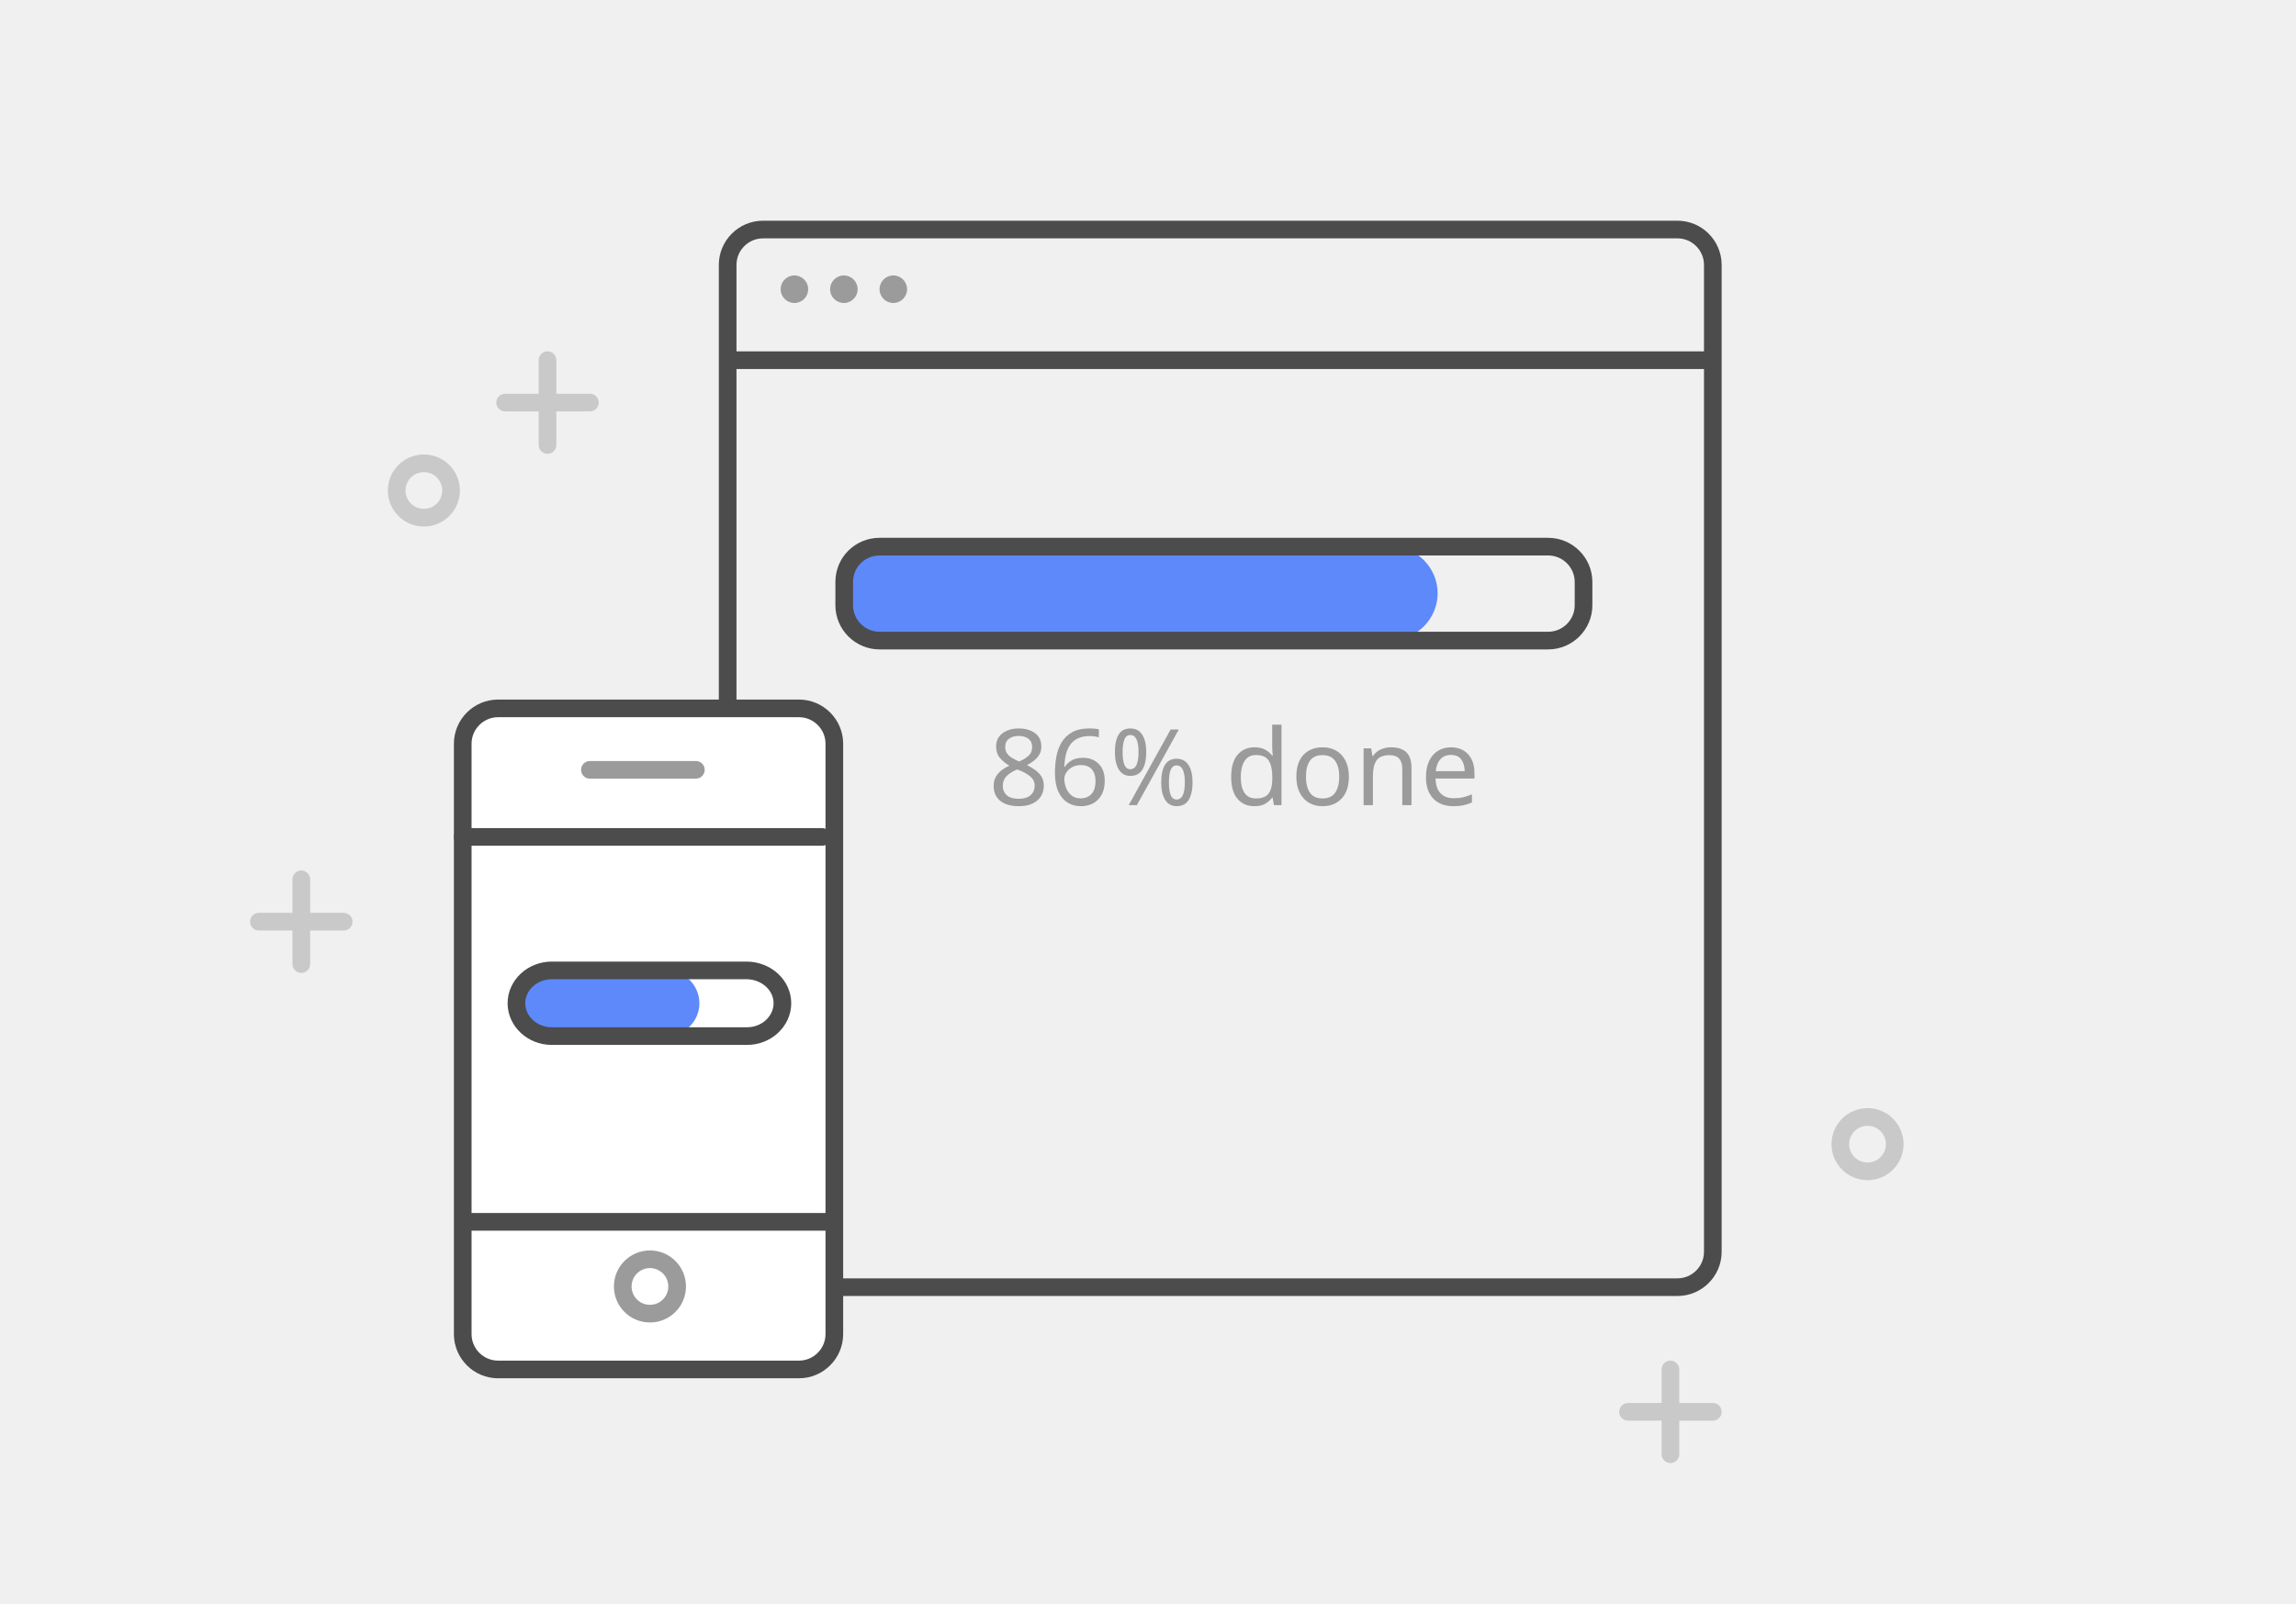
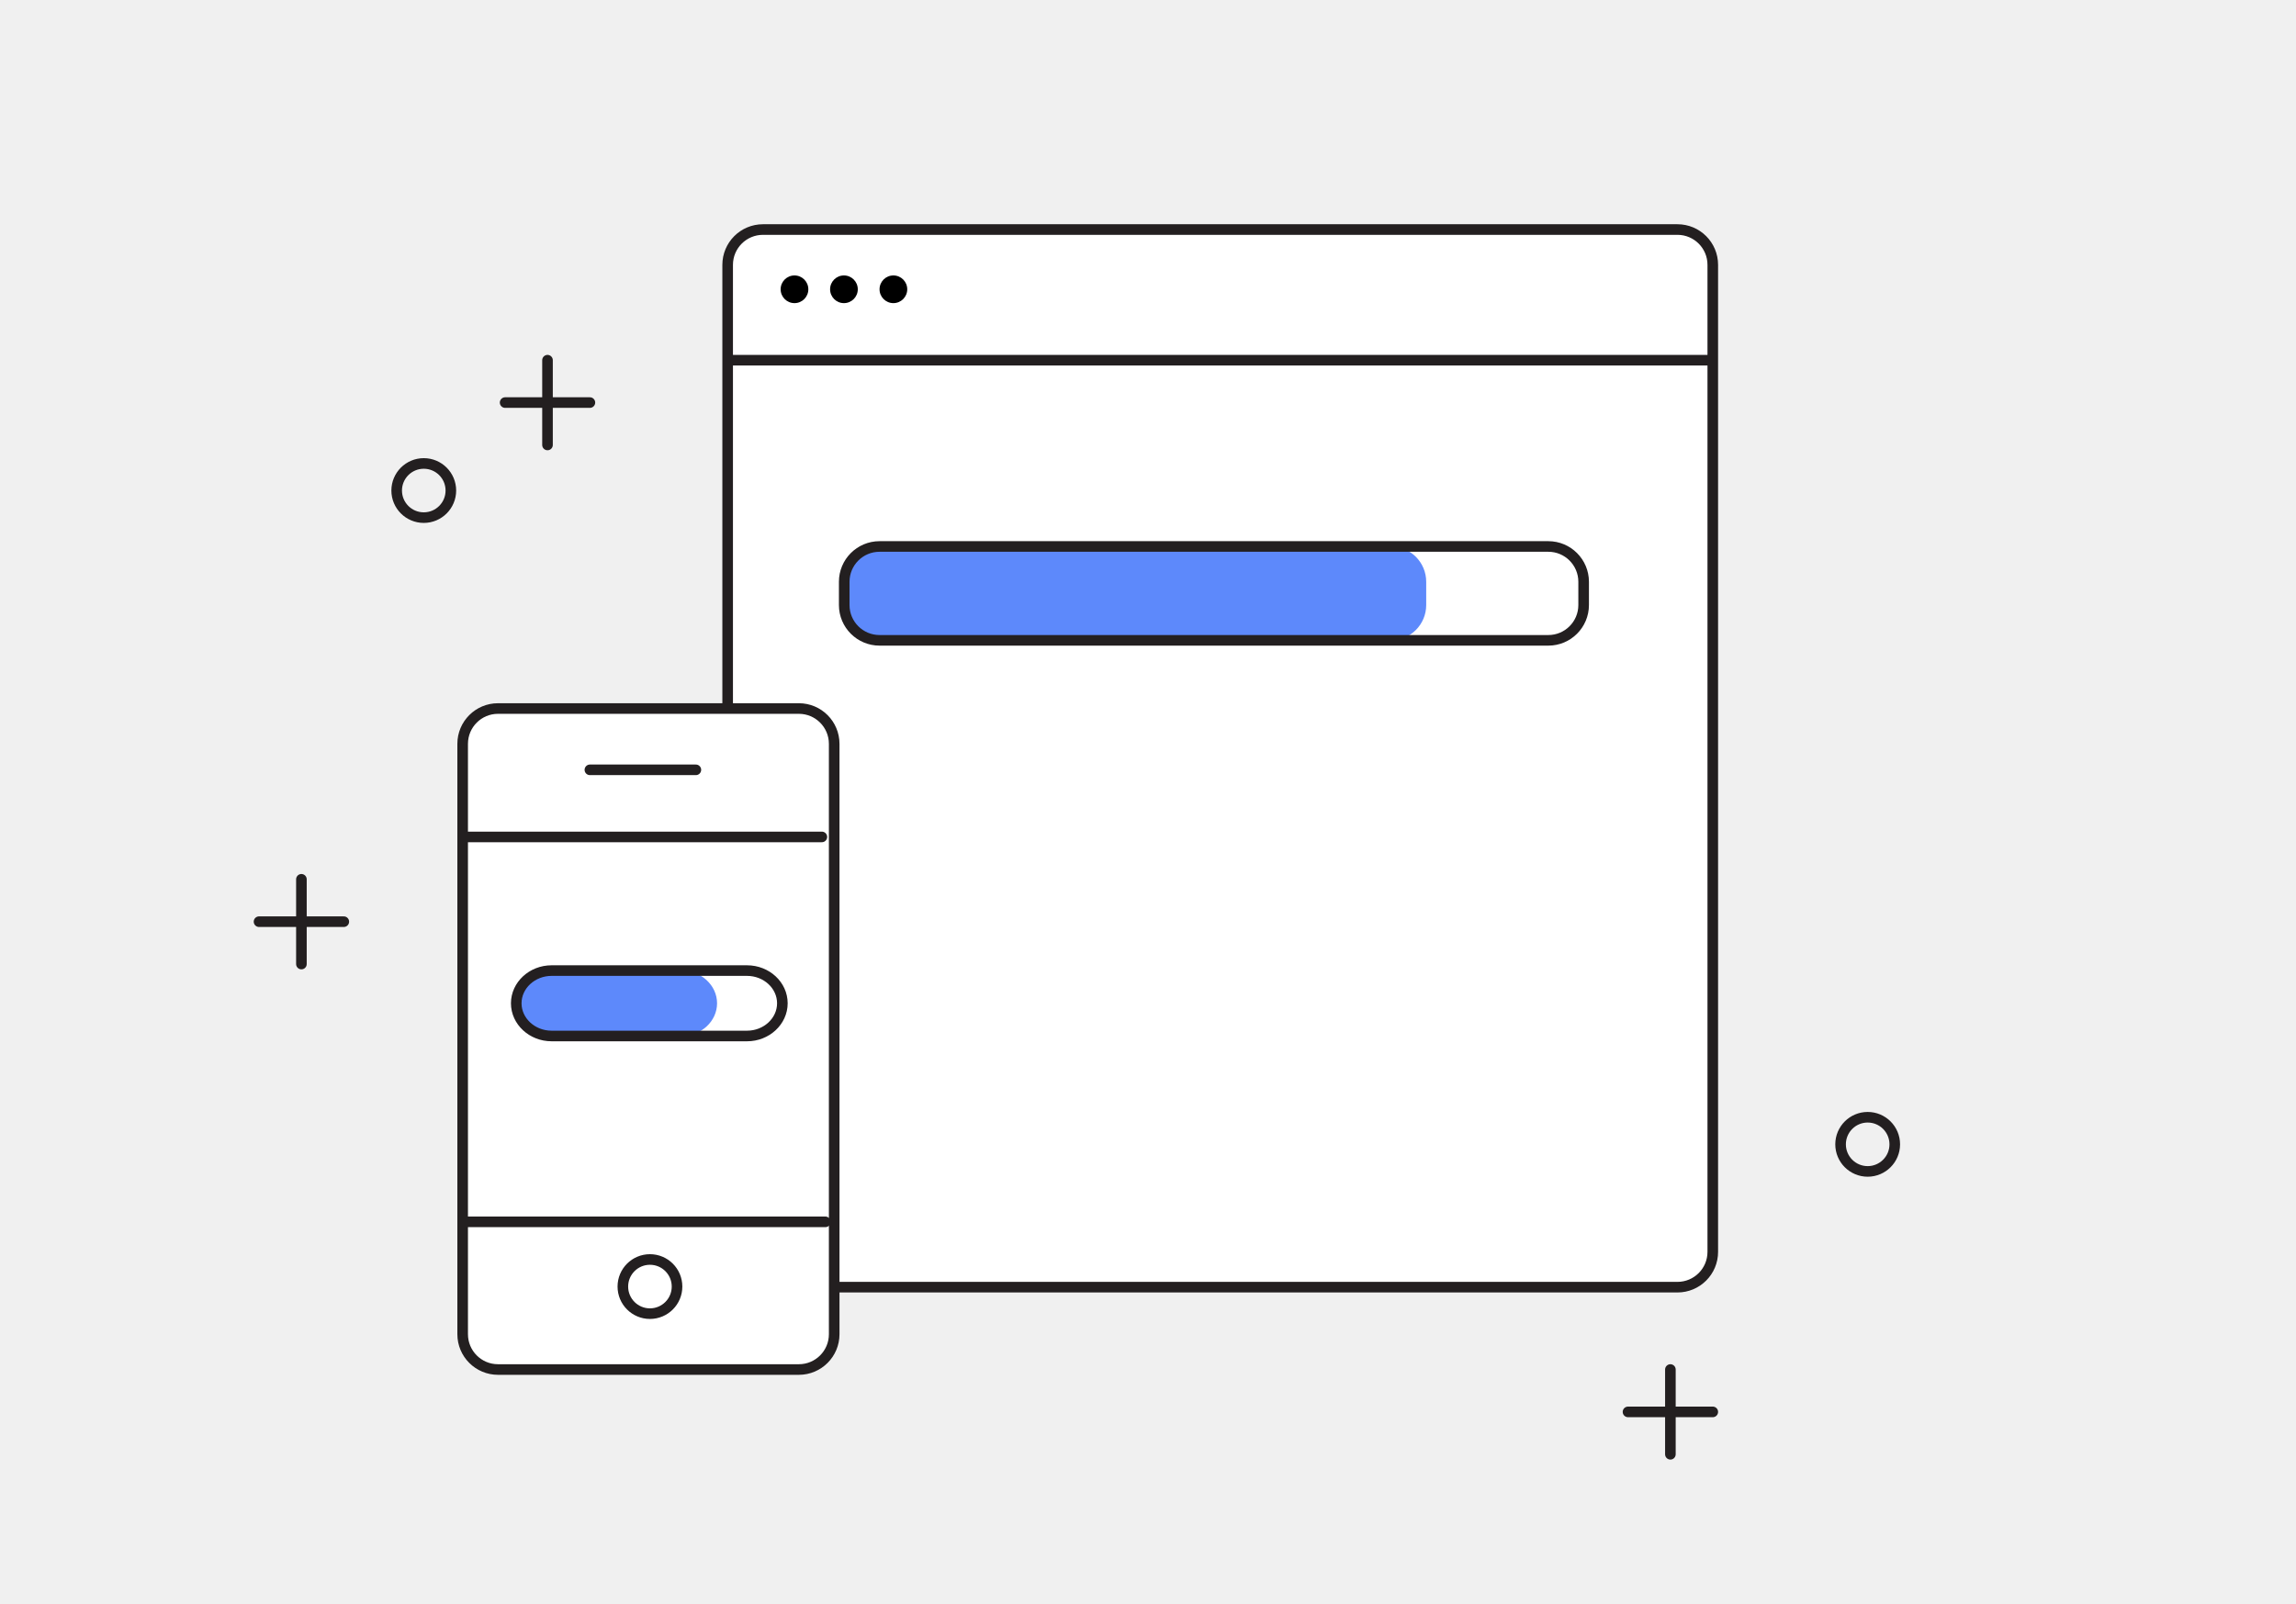
- <svg xmlns="http://www.w3.org/2000/svg" version="1.1" id="Layer_2" x="0px" y="0px" viewBox="0 0 650 454" style="enable-background:new 0 0 650 454;" xml:space="preserve">
-   <style type="text/css">
- 	.st0{fill:none;stroke:#4C4C4C;stroke-width:5;stroke-miterlimit:10;}
- 	.st1{fill:#FFFFFF;stroke:#4C4C4C;stroke-miterlimit:10;}
- 	.st2{fill:none;stroke:#4C4C4C;stroke-width:5;stroke-linecap:round;stroke-miterlimit:10;}
- 	.st3{fill:none;stroke:#9B9B9B;stroke-width:5;stroke-linecap:round;stroke-miterlimit:10;}
- 	.st4{fill:#FFFFFF;stroke:#9B9B9B;stroke-width:5;stroke-linecap:round;stroke-miterlimit:10;}
- 	.st5{fill:#9B9B9B;}
- 	.st6{fill:#5D89FB;}
- 	.st7{fill:none;stroke:#C9C9C9;stroke-width:5;stroke-linecap:round;stroke-miterlimit:10;}
- 	.st8{font-family:'Geogrotesque-Regular';}
- 	.st9{font-size:30px;}
- </style>
+ <svg xmlns="http://www.w3.org/2000/svg" id="Layer_2" data-name="Layer 2" viewBox="0 0 650 454">
  <g id="browser">
-     <path class="st0" d="M484.9,354.5c0,5.5-4.5,10-10,10H216c-5.5,0-10-4.5-10-10V75c0-5.5,4.5-10,10-10h258.9c5.5,0,10,4.5,10,10   V354.5z" />
-     <line class="st0" x1="206" y1="102" x2="484.9" y2="102" />
+     <path d="M484.89,354.5a10,10,0,0,1-10,10H216a10,10,0,0,1-10-10V75a10,10,0,0,1,10-10H474.89a10,10,0,0,1,10,10V354.5Z" style="fill:#fff" />
+     <path d="M484.89,354.5a10,10,0,0,1-10,10H216a10,10,0,0,1-10-10V75a10,10,0,0,1,10-10H474.89a10,10,0,0,1,10,10V354.5Z" style="fill:none;stroke:#231f20;stroke-miterlimit:10;stroke-width:3px" />
+     <line x1="206" y1="102" x2="484.89" y2="102" style="fill:#fff;stroke:#231f20;stroke-miterlimit:10;stroke-width:3px" />
+     <g id="browser-fill-bar">
+       <rect x="239" y="154.75" width="164.76" height="26.58" rx="10" ry="10" style="fill:#5d89fb" />
+     </g>
+     <g id="phone-fill-stroke">
+       <rect x="239" y="154.75" width="209.33" height="26.58" rx="10" ry="10" style="fill:none;stroke:#231f20;stroke-linecap:round;stroke-miterlimit:10;stroke-width:3px" />
+     </g>
+     <g id="pips">
+       <circle cx="224.92" cy="81.92" r="3.92" />
+       <circle cx="238.92" cy="81.92" r="3.92" />
+       <circle cx="252.92" cy="81.92" r="3.92" />
+     </g>
  </g>
  <g id="phone">
-     <path class="st1" d="M141,200.6h85.2c5.5,0,10,4.5,10,10v167.2c0,5.5-4.5,10-10,10H141c-5.5,0-10-4.5-10-10V210.6   C131,205.1,135.5,200.6,141,200.6z" />
-     <path class="st2" d="M141,200.6h85.2c5.5,0,10,4.5,10,10v167.2c0,5.5-4.5,10-10,10H141c-5.5,0-10-4.5-10-10V210.6   C131,205.1,135.5,200.6,141,200.6z" />
-     <line class="st2" x1="131" y1="237" x2="232.7" y2="237" />
-     <line class="st3" x1="167" y1="218" x2="197" y2="218" />
-     <line class="st2" x1="132" y1="346" x2="233.7" y2="346" />
-     <circle class="st4" cx="184" cy="364.3" r="7.7" />
+     <rect x="130.98" y="200.64" width="105.18" height="187.18" rx="10" ry="10" style="fill:#fff" />
+     <rect x="130.98" y="200.64" width="105.18" height="187.18" rx="10" ry="10" style="fill:none;stroke:#231f20;stroke-linecap:round;stroke-miterlimit:10;stroke-width:3px" />
+     <line x1="130.98" y1="237" x2="232.67" y2="237" style="fill:none;stroke:#231f20;stroke-linecap:round;stroke-miterlimit:10;stroke-width:3px" />
+     <line x1="167" y1="218" x2="197" y2="218" style="fill:none;stroke:#231f20;stroke-linecap:round;stroke-miterlimit:10;stroke-width:3px" />
+     <line x1="131.98" y1="346" x2="233.67" y2="346" style="fill:none;stroke:#231f20;stroke-linecap:round;stroke-miterlimit:10;stroke-width:3px" />
+     <circle cx="184" cy="364.33" r="7.67" style="fill:#fff;stroke:#231f20;stroke-linecap:round;stroke-miterlimit:10;stroke-width:3px" />
+     <g id="phone-fill-bar">
+       <path d="M203,284.11c0,5.1-4.5,9.26-10,9.26H156.15c-5.5,0-10-4.17-10-9.26s4.5-9.26,10-9.26H193C198.47,274.85,203,279,203,284.11Z" style="fill:#5d89fb" />
+     </g>
+     <path d="M221.49,284.11c0,5.1-4.5,9.26-10,9.26H156.15c-5.5,0-10-4.17-10-9.26s4.5-9.26,10-9.26h55.33C217,274.85,221.49,279,221.49,284.11Z" style="fill:none;stroke:#231f20;stroke-linecap:round;stroke-miterlimit:10;stroke-width:3px" />
  </g>
-   <g id="pips">
-     <circle class="st5" cx="224.9" cy="81.9" r="3.9" />
-     <circle class="st5" cx="238.9" cy="81.9" r="3.9" />
-     <circle class="st5" cx="252.9" cy="81.9" r="3.9" />
+   <g id="sparkles">
+     <line x1="155" y1="102" x2="155" y2="126" style="fill:none;stroke:#231f20;stroke-linecap:round;stroke-miterlimit:10;stroke-width:3px" />
+     <line x1="143" y1="114" x2="167" y2="114" style="fill:none;stroke:#231f20;stroke-linecap:round;stroke-miterlimit:10;stroke-width:3px" />
+     <line x1="85.33" y1="249" x2="85.33" y2="273" style="fill:none;stroke:#231f20;stroke-linecap:round;stroke-miterlimit:10;stroke-width:3px" />
+     <line x1="73.33" y1="261" x2="97.33" y2="261" style="fill:none;stroke:#231f20;stroke-linecap:round;stroke-miterlimit:10;stroke-width:3px" />
+     <circle cx="119.97" cy="138.91" r="7.67" style="fill:none;stroke:#231f20;stroke-linecap:round;stroke-miterlimit:10;stroke-width:3px" />
+     <line x1="472.89" y1="387.82" x2="472.89" y2="411.82" style="fill:none;stroke:#231f20;stroke-linecap:round;stroke-miterlimit:10;stroke-width:3px" />
+     <line x1="460.89" y1="399.82" x2="484.89" y2="399.82" style="fill:none;stroke:#231f20;stroke-linecap:round;stroke-miterlimit:10;stroke-width:3px" />
+     <circle cx="528.74" cy="324.05" r="7.67" style="fill:none;stroke:#231f20;stroke-linecap:round;stroke-miterlimit:10;stroke-width:3px" />
  </g>
-   <g>
-     <path id="big_fill" class="st6" d="M393.7,181.3H252.1c-7.3,0-13.3-6-13.3-13.3v0c0-7.3,6-13.3,13.3-13.3h141.6   c7.3,0,13.3,6,13.3,13.3v0C407,175.3,401,181.3,393.7,181.3z" />
-     <path class="st2" d="M249,154.8h189.3c5.5,0,10,4.5,10,10v6.6c0,5.5-4.5,10-10,10H249c-5.5,0-10-4.5-10-10v-6.6   C239,159.2,243.5,154.8,249,154.8z" />
-   </g>
-   <g>
-     <path id="little_fill" class="st6" d="M188.7,293.4h-31.3c-5.1,0-9.3-4.2-9.3-9.3l0,0c0-5.1,4.2-9.3,9.3-9.3h31.3   c5.1,0,9.3,4.2,9.3,9.3l0,0C198,289.2,193.8,293.4,188.7,293.4z" />
-     <path class="st2" d="M221.5,284.1c0,5.1-4.5,9.3-10,9.3h-55.3c-5.5,0-10-4.2-10-9.3s4.5-9.3,10-9.3h55.3   C217,274.9,221.5,279,221.5,284.1z" />
-   </g>
-   <line class="st7" x1="155" y1="102" x2="155" y2="126" />
-   <line class="st7" x1="143" y1="114" x2="167" y2="114" />
-   <line class="st7" x1="85.3" y1="249" x2="85.3" y2="273" />
-   <line class="st7" x1="73.3" y1="261" x2="97.3" y2="261" />
-   <circle class="st7" cx="120" cy="138.9" r="7.7" />
-   <line class="st7" x1="472.9" y1="387.8" x2="472.9" y2="411.8" />
-   <line class="st7" x1="460.9" y1="399.8" x2="484.9" y2="399.8" />
-   <circle class="st7" cx="528.7" cy="324" r="7.7" />
-   <text transform="matrix(1 0 0 1 279.84 228)" class="st5 st8 st9">86% done</text>
</svg>
